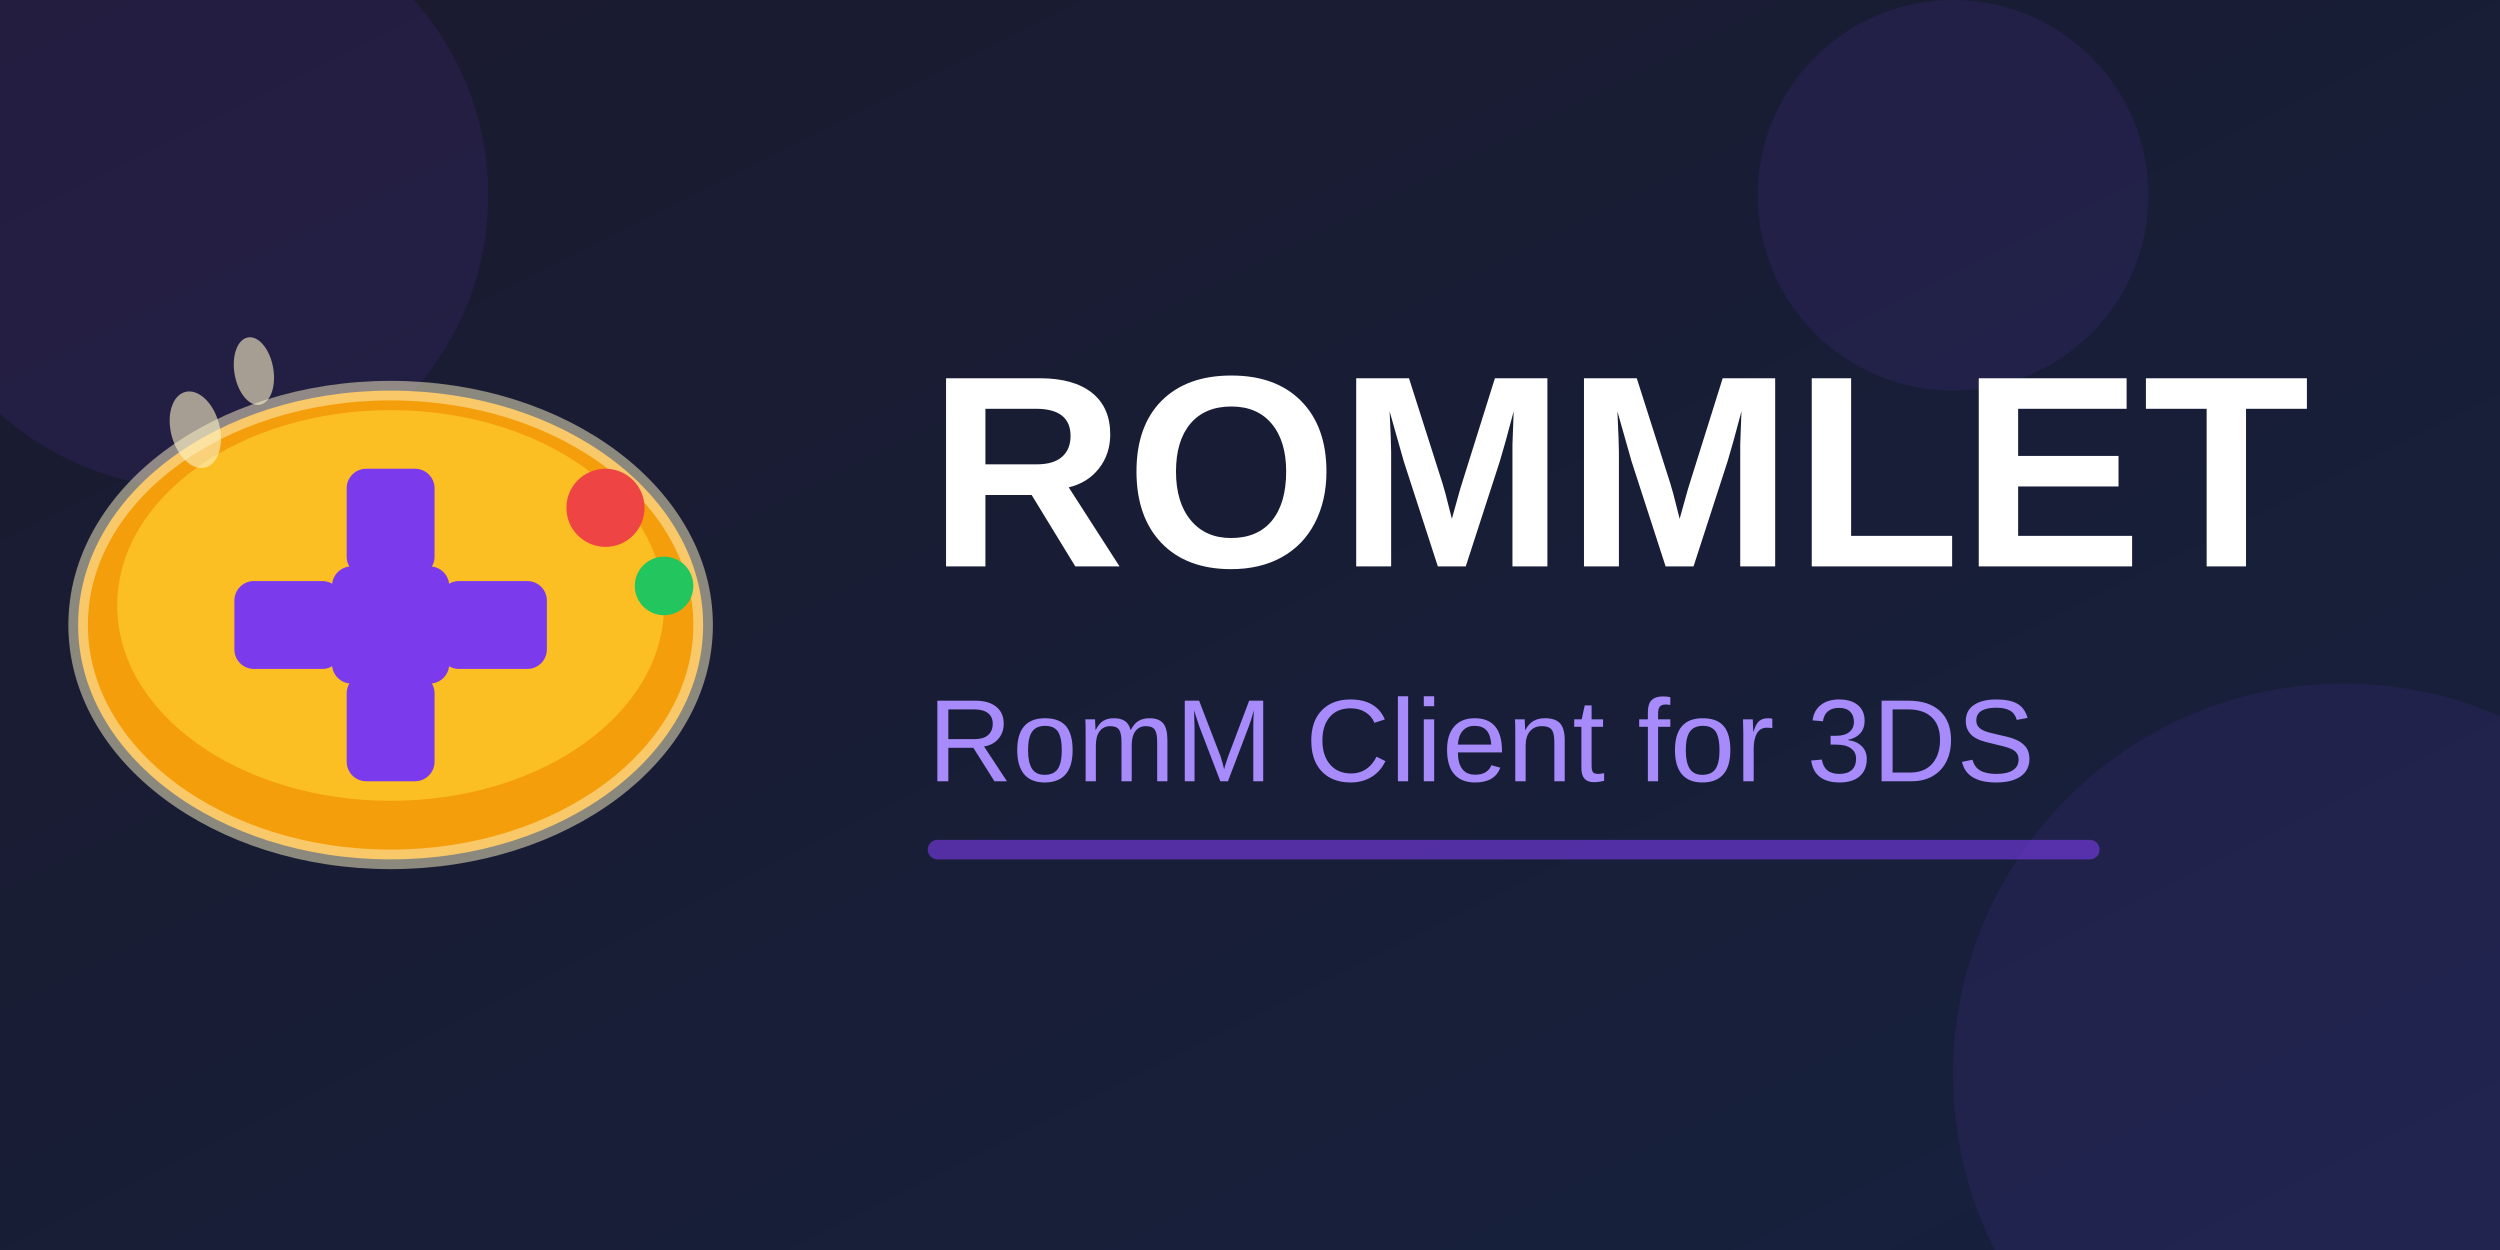
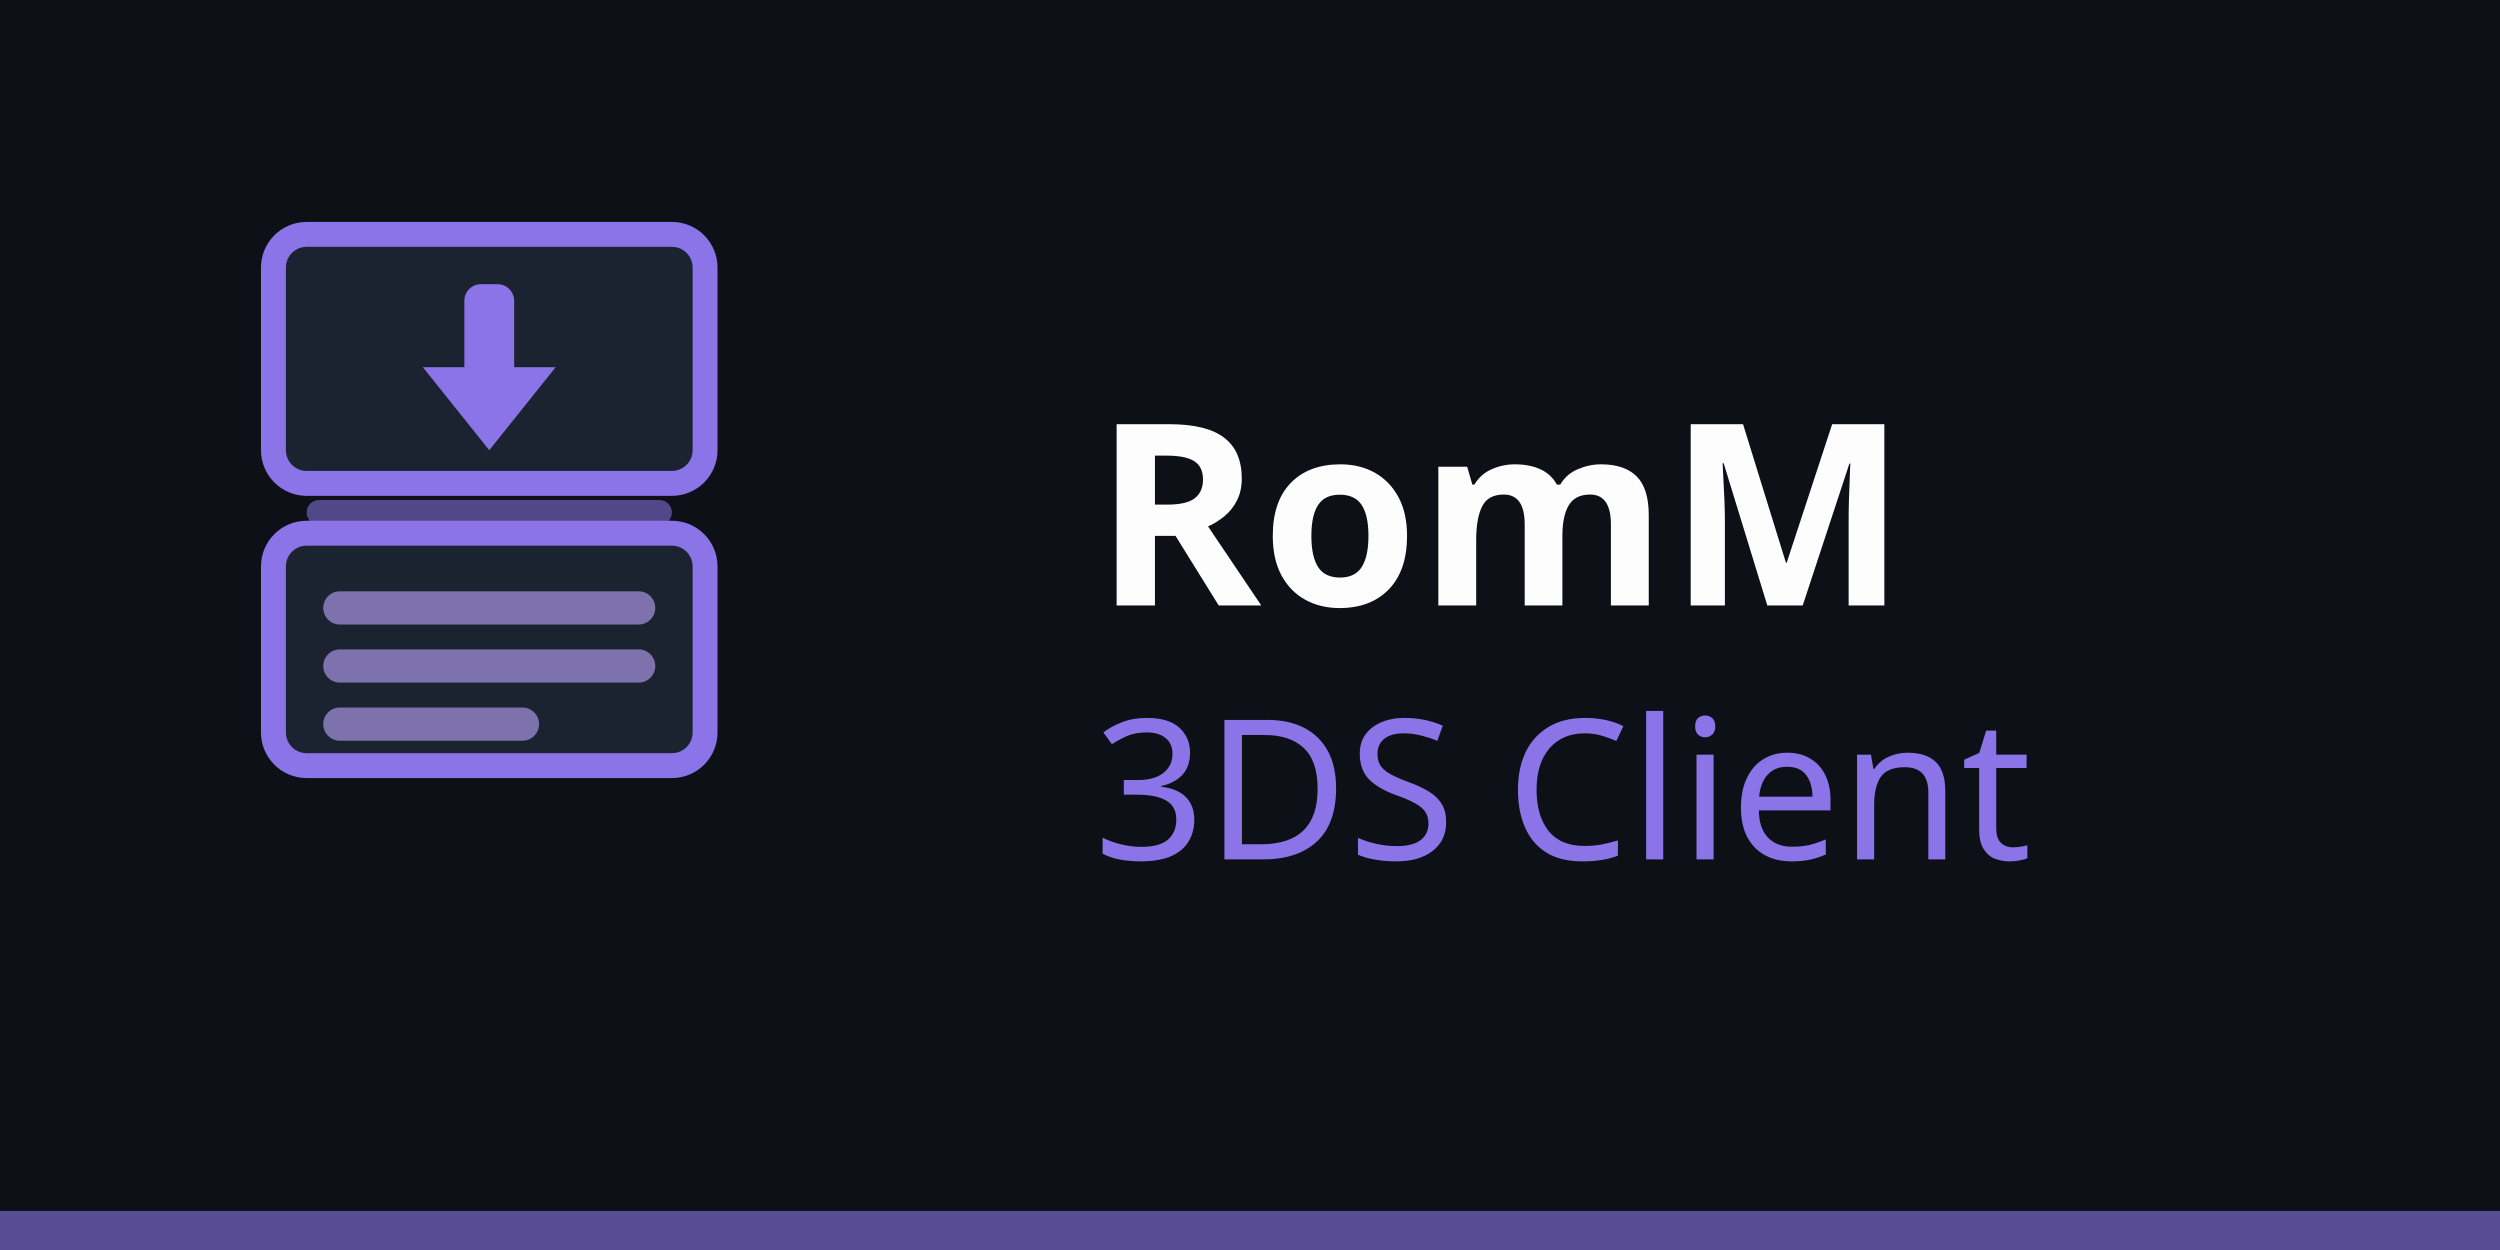
<svg xmlns="http://www.w3.org/2000/svg" width="256" height="128" viewBox="0 0 256 128">
-   <defs>
-     <linearGradient id="bgGrad" x1="0%" y1="0%" x2="100%" y2="100%">
-       <stop offset="0%" style="stop-color:#1a1a2e" />
-       <stop offset="100%" style="stop-color:#16213e" />
-     </linearGradient>
-   </defs>
-   <rect width="256" height="128" fill="url(#bgGrad)" />
-   <g opacity="0.1" fill="#7c3aed">
-     <circle cx="20" cy="20" r="30" />
-     <circle cx="240" cy="110" r="40" />
-     <circle cx="200" cy="20" r="20" />
-   </g>
-   <g transform="translate(40, 64)">
-     <ellipse cx="0" cy="0" rx="32" ry="24" fill="#f59e0b" />
-     <ellipse cx="0" cy="-2" rx="28" ry="20" fill="#fbbf24" />
-     <ellipse cx="0" cy="0" rx="32" ry="24" fill="none" stroke="#fef3c7" stroke-width="2" opacity="0.5" />
-     <g fill="#7c3aed">
-       <rect x="-6" y="-6" width="12" height="12" rx="2" />
-       <rect x="-4.5" y="-16" width="9" height="11" rx="2" />
-       <rect x="-4.5" y="5" width="9" height="11" rx="2" />
-       <rect x="-16" y="-4.5" width="11" height="9" rx="2" />
-       <rect x="5" y="-4.5" width="11" height="9" rx="2" />
+   <rect width="256" height="128" fill="#0D1117" />
+   <rect y="124" width="256" height="4" fill="#8B74E8" opacity="0.6" />
+   <g transform="translate(28, 24) scale(1.7)">
+     <rect x="0" y="0" width="26" height="15" rx="2" fill="#1C2330" stroke="#8B74E8" stroke-width="1.5" />
+     <rect x="0" y="18" width="26" height="14" rx="2" fill="#1C2330" stroke="#8B74E8" stroke-width="1.5" />
+     <rect x="2" y="16" width="22" height="1.5" rx="0.75" fill="#8B74E8" opacity="0.55" />
+     <g fill="#8B74E8">
+       <rect x="11.5" y="3" width="3" height="6" rx="1" />
+       <path d="M9 8 L13 13 L17 8 Z" />
    </g>
-     <circle cx="22" cy="-12" r="4" fill="#ef4444" />
-     <circle cx="28" cy="-4" r="3" fill="#22c55e" />
-     <g fill="#fef3c7" opacity="0.6">
-       <ellipse cx="-20" cy="-20" rx="2.5" ry="4" transform="rotate(-15 -20 -20)" />
-       <ellipse cx="-14" cy="-26" rx="2" ry="3.5" transform="rotate(-10 -14 -26)" />
+     <g fill="#9E8CD6" opacity="0.75">
+       <rect x="3" y="21.5" width="20" height="2" rx="1" />
+       <rect x="3" y="25" width="20" height="2" rx="1" />
+       <rect x="3" y="28.5" width="13" height="2" rx="1" />
    </g>
  </g>
-   <text x="95" y="58" font-family="Arial, sans-serif" font-size="28" font-weight="bold" fill="#ffffff">
-     ROMMLET
-   </text>
-   <text x="95" y="80" font-family="Arial, sans-serif" font-size="12" fill="#a78bfa">
-     RomM Client for 3DS
-   </text>
-   <rect x="95" y="86" width="120" height="2" rx="1" fill="#7c3aed" opacity="0.6" />
+   <text x="112" y="62" font-family="sans-serif" font-size="26" font-weight="bold" fill="#FEFDFE">RomM</text>
+   <text x="112" y="88" font-family="sans-serif" font-size="20" fill="#8B74E8">3DS Client</text>
</svg>
